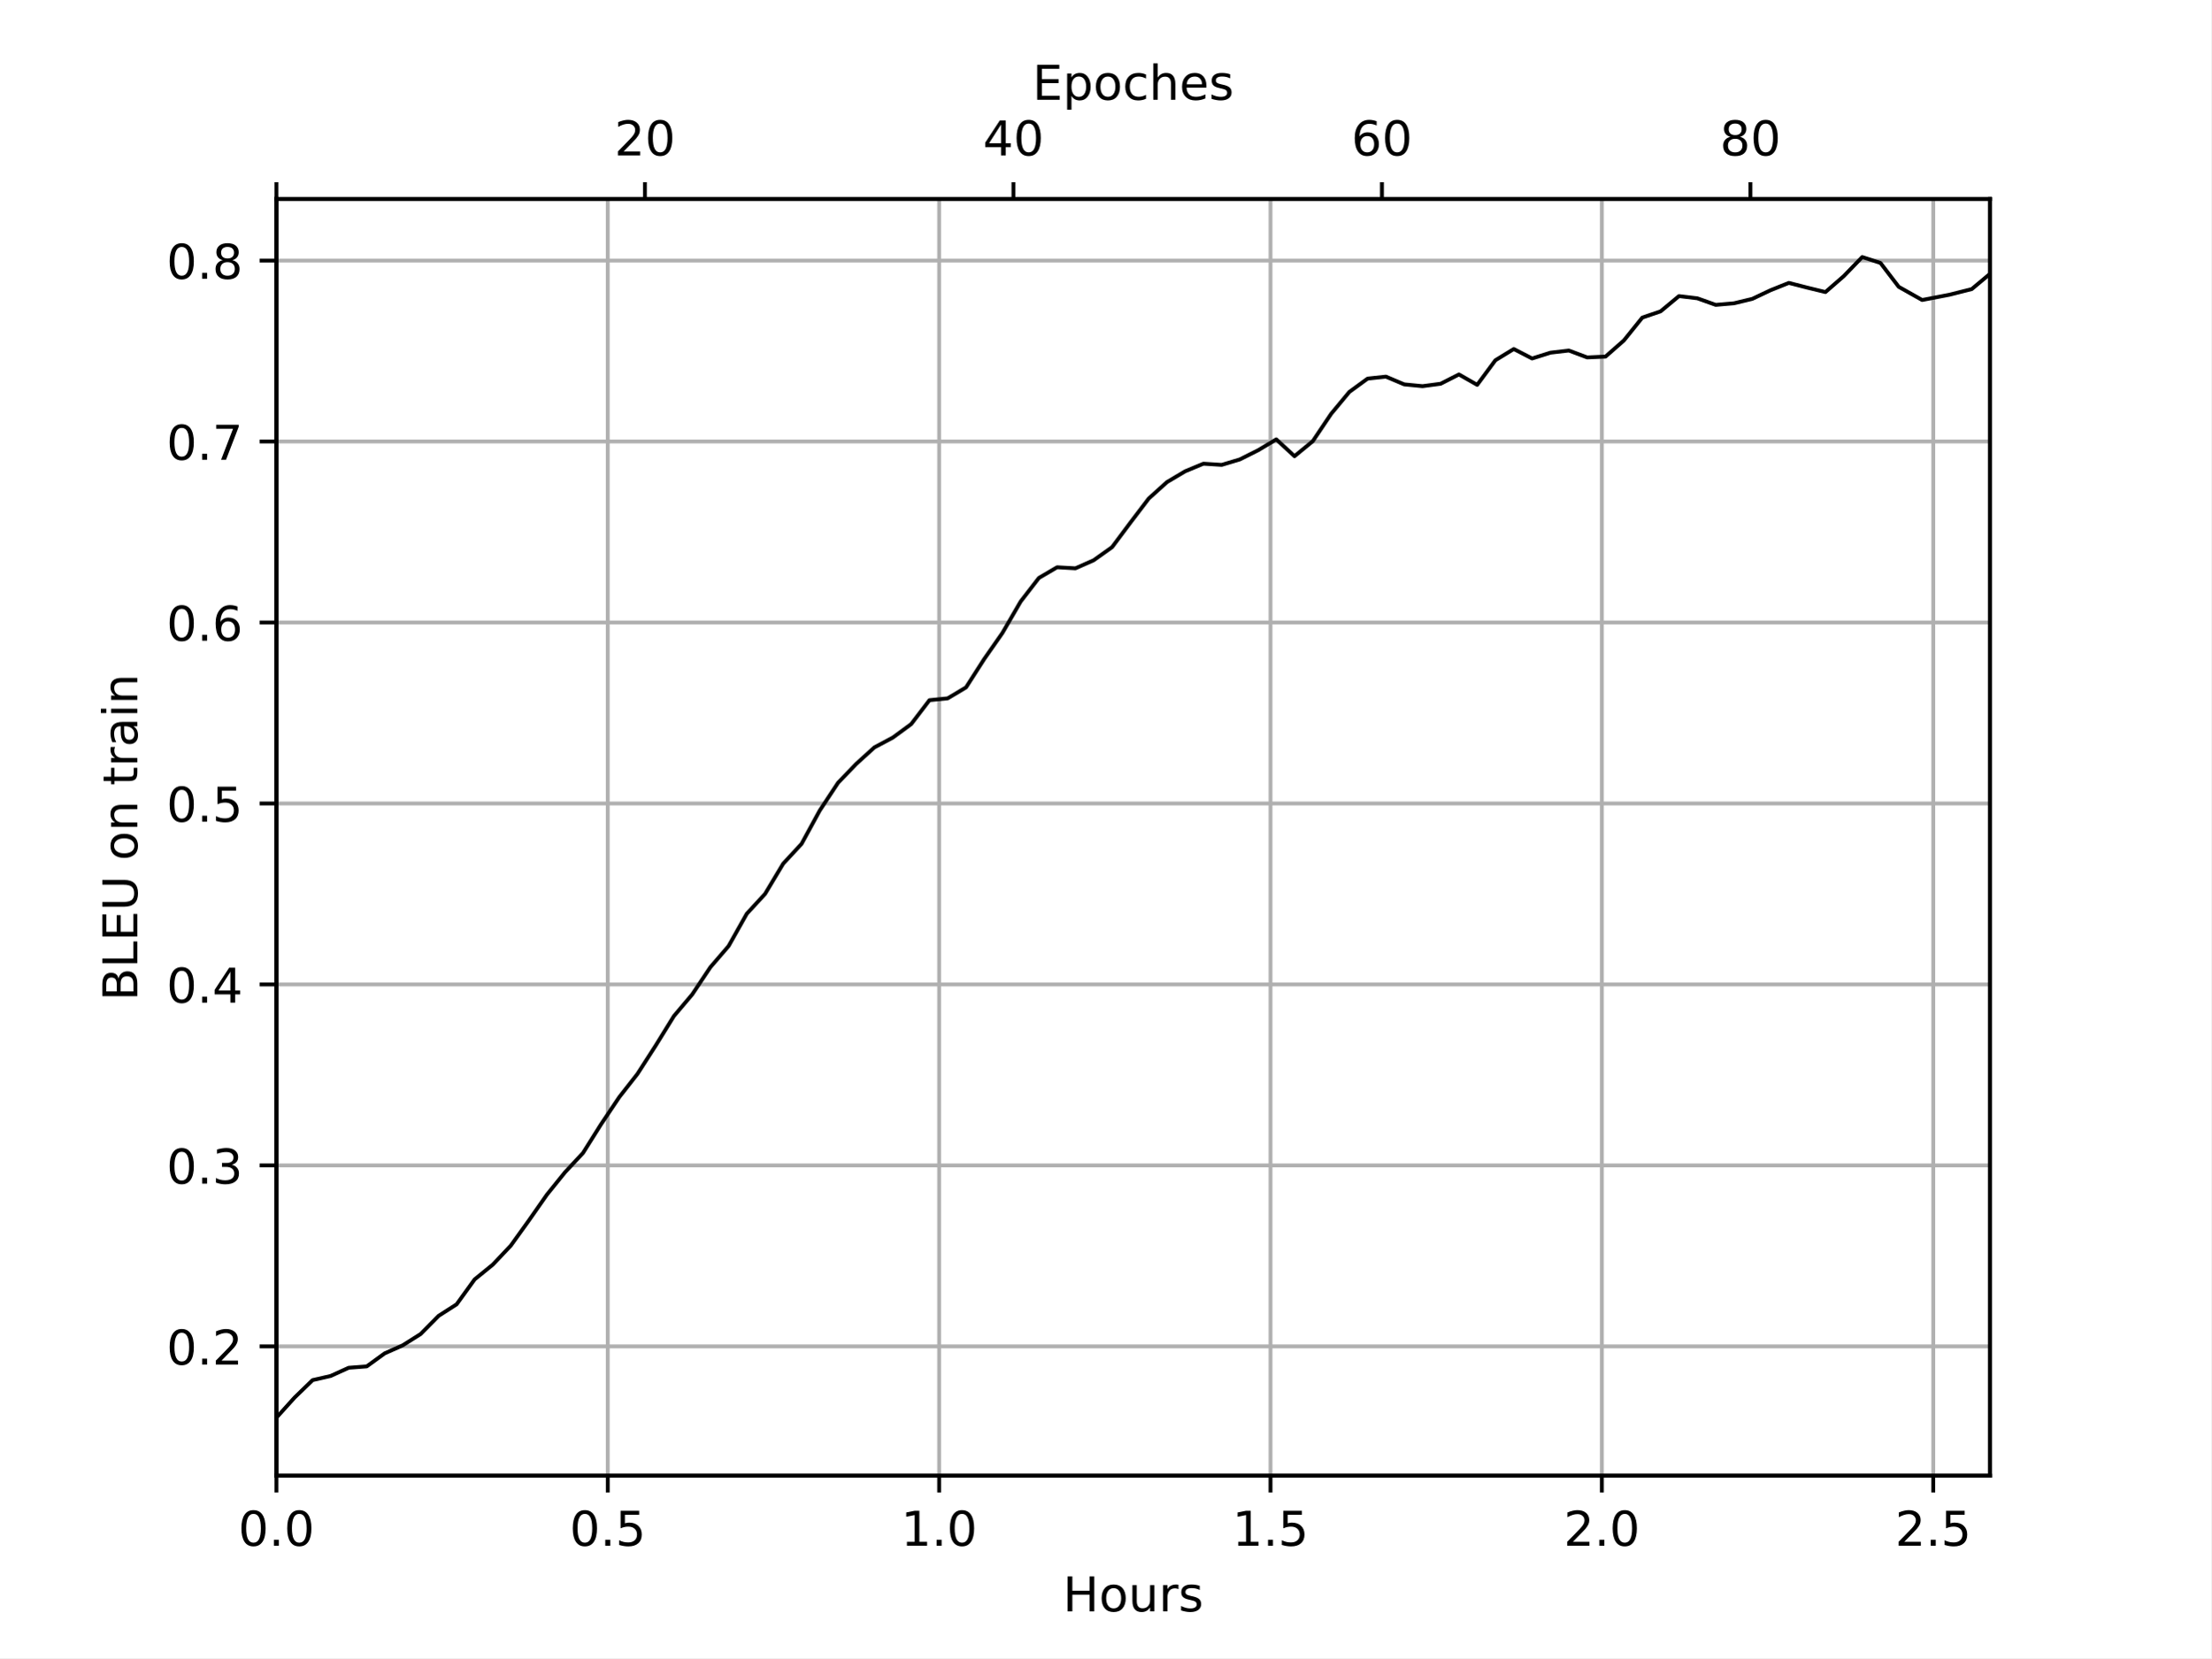
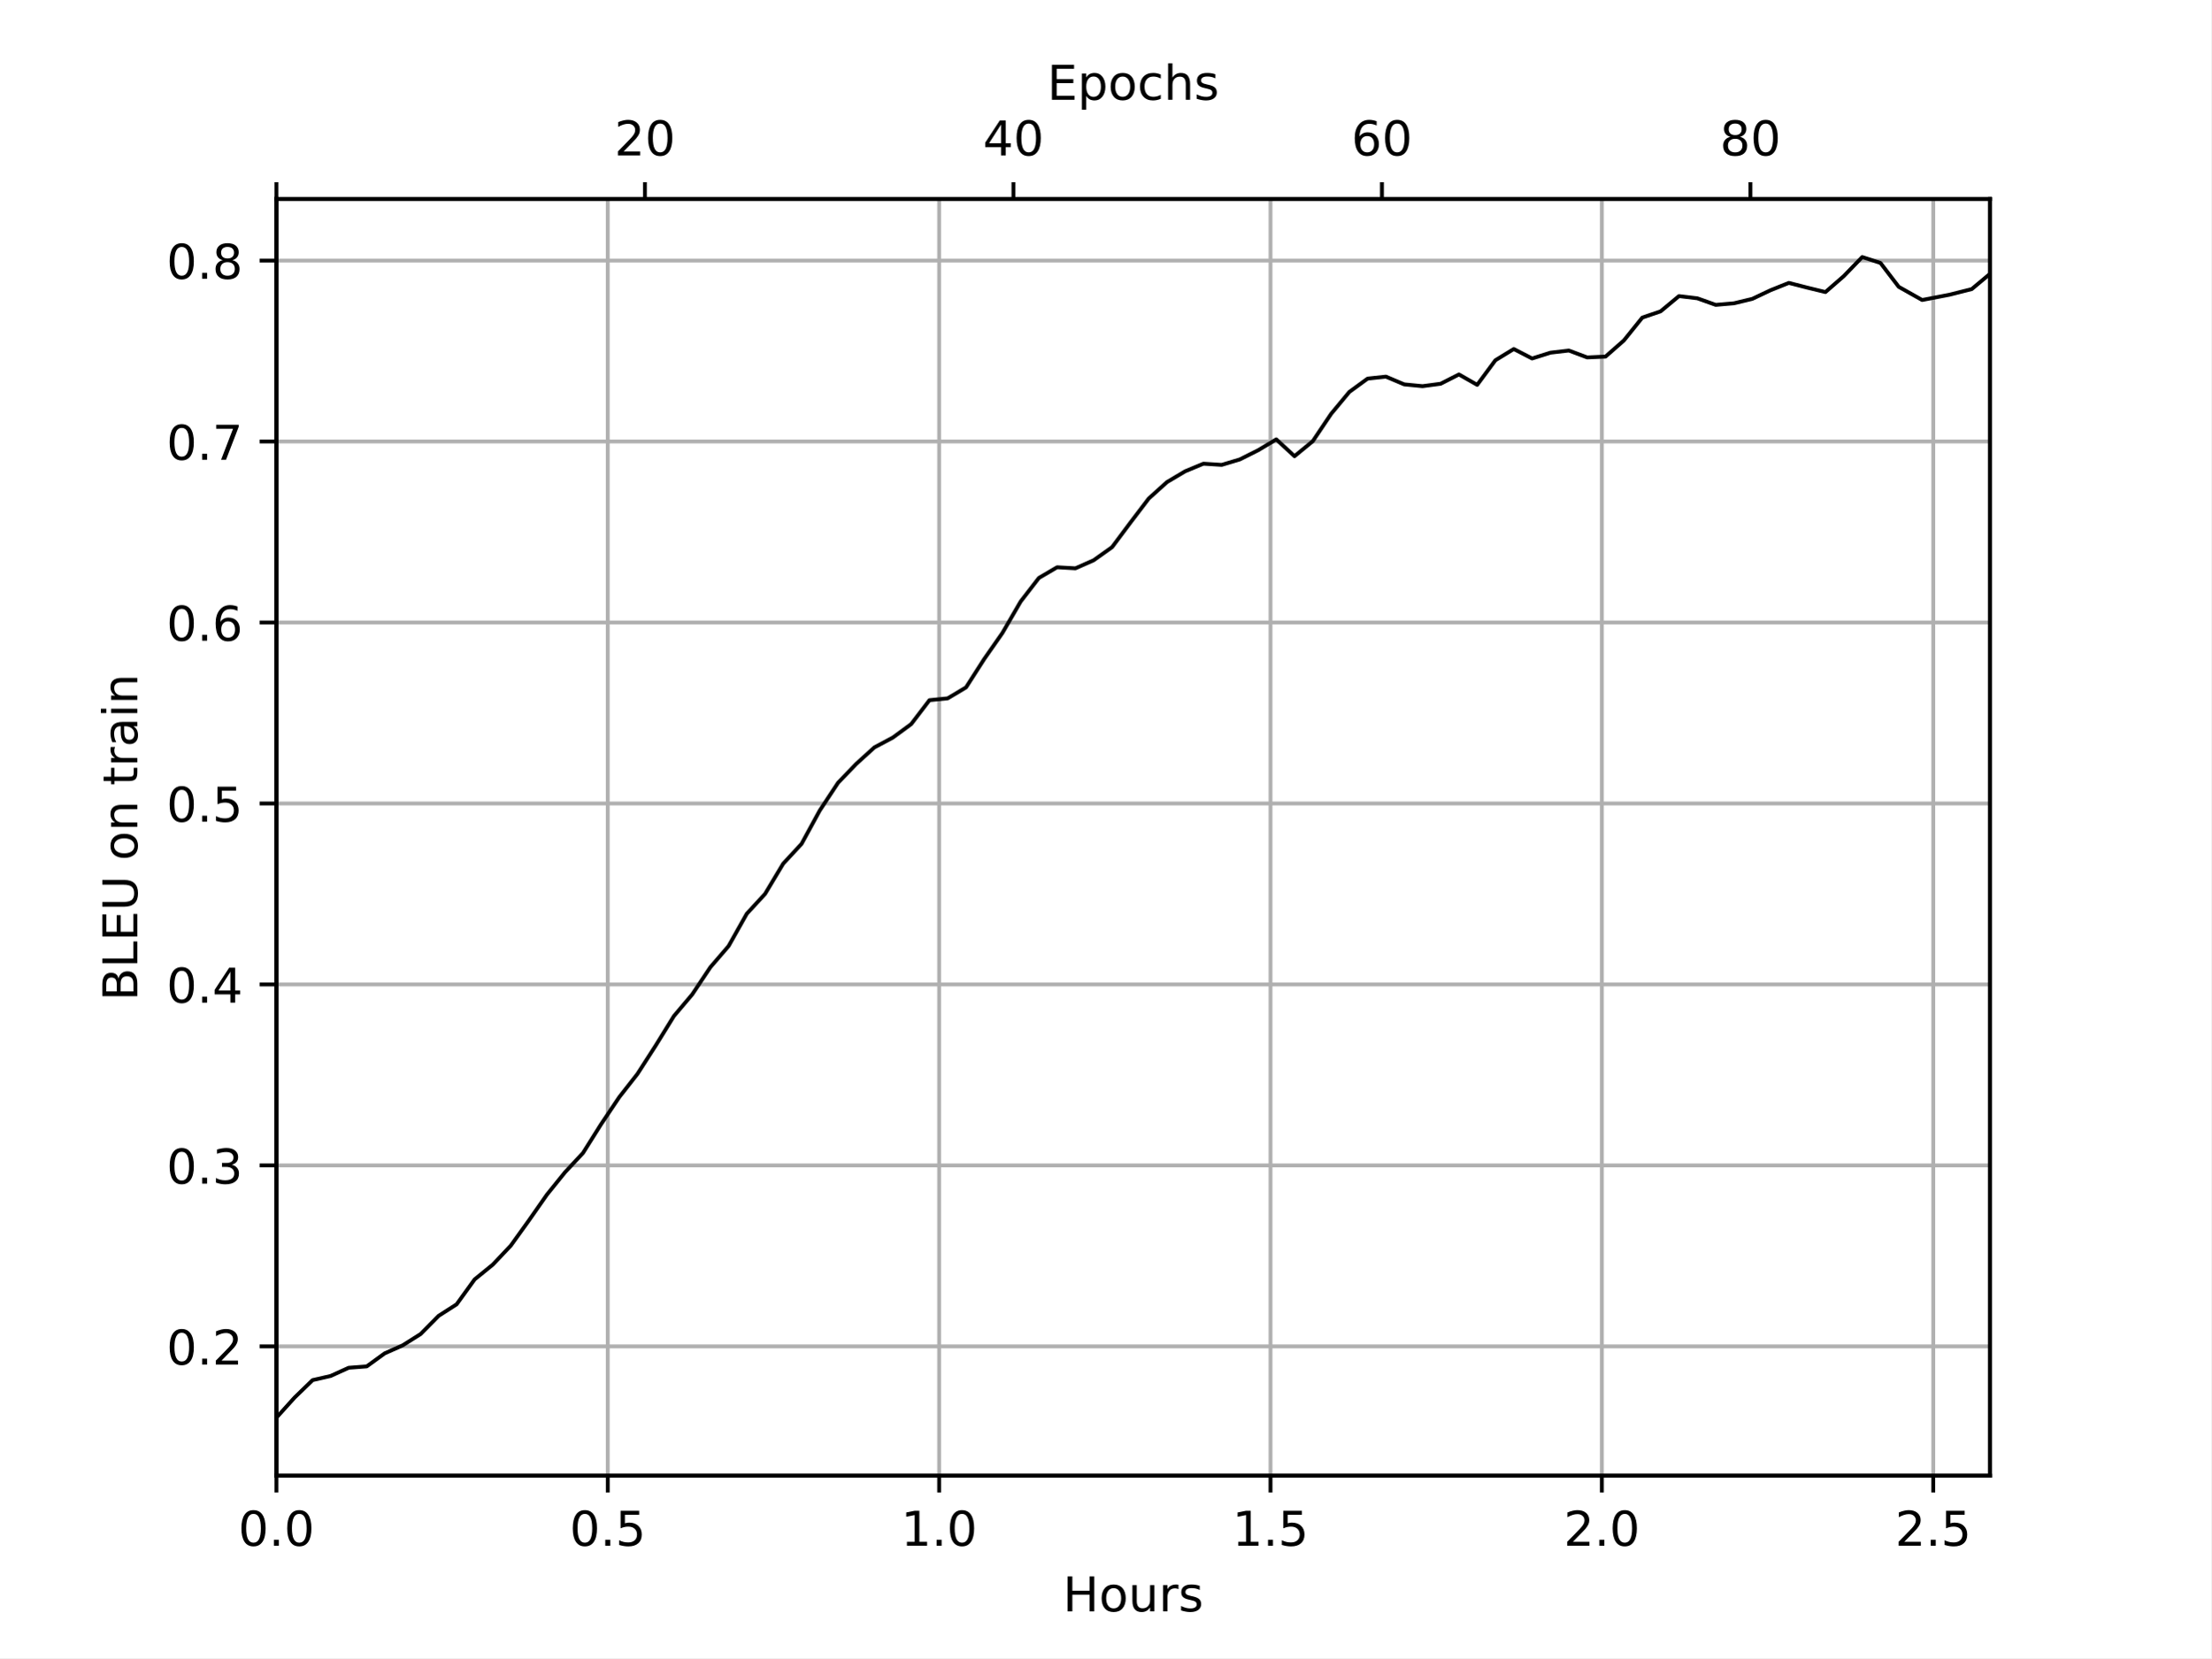
<svg xmlns="http://www.w3.org/2000/svg" xmlns:xlink="http://www.w3.org/1999/xlink" height="345.6pt" version="1.1" viewBox="0 0 460.8 345.6" width="460.8pt">
  <defs>
    <style type="text/css">
*{stroke-linecap:butt;stroke-linejoin:round;}
  </style>
  </defs>
  <g id="figure_1">
    <g id="patch_1">
      <path d="M 0 345.6  L 460.8 345.6  L 460.8 0  L 0 0  z " style="fill:#ffffff;" />
    </g>
    <g id="axes_1">
      <g id="patch_2">
        <path d="M 57.6 307.584  L 414.72 307.584  L 414.72 41.472  L 57.6 41.472  z " style="fill:#ffffff;" />
      </g>
      <g id="matplotlib.axis_1">
        <g id="xtick_1">
          <g id="line2d_1">
-             <path clip-path="url(#ped5e90713d)" d="M 57.6 307.584  L 57.6 41.472  " style="fill:none;stroke:#b0b0b0;stroke-linecap:square;stroke-width:0.8;" />
+             <path clip-path="url(#p76a51affac)" d="M 57.6 307.584  L 57.6 41.472  " style="fill:none;stroke:#b0b0b0;stroke-linecap:square;stroke-width:0.8;" />
          </g>
          <g id="line2d_2">
            <defs>
-               <path d="M 0 0  L 0 3.5  " id="m6fa6a50525" style="stroke:#000000;stroke-width:0.8;" />
-             </defs>
-             <g>
-               <use style="stroke:#000000;stroke-width:0.8;" x="57.6" xlink:href="#m6fa6a50525" y="307.584" />
+               <path d="M 0 0  L 0 3.5  " id="m72b2c414fa" style="stroke:#000000;stroke-width:0.8;" />
+             </defs>
+             <g>
+               <use style="stroke:#000000;stroke-width:0.8;" x="57.6" xlink:href="#m72b2c414fa" y="307.584" />
            </g>
          </g>
          <g id="text_1">
            <defs>
              <path d="M 31.781 66.406  Q 24.172 66.406 20.328 58.906  Q 16.5 51.422 16.5 36.375  Q 16.5 21.391 20.328 13.891  Q 24.172 6.391 31.781 6.391  Q 39.453 6.391 43.281 13.891  Q 47.125 21.391 47.125 36.375  Q 47.125 51.422 43.281 58.906  Q 39.453 66.406 31.781 66.406  z M 31.781 74.219  Q 44.047 74.219 50.516 64.516  Q 56.984 54.828 56.984 36.375  Q 56.984 17.969 50.516 8.266  Q 44.047 -1.422 31.781 -1.422  Q 19.531 -1.422 13.062 8.266  Q 6.594 17.969 6.594 36.375  Q 6.594 54.828 13.062 64.516  Q 19.531 74.219 31.781 74.219  z " id="DejaVuSans-48" />
              <path d="M 10.688 12.406  L 21 12.406  L 21 0  L 10.688 0  z " id="DejaVuSans-46" />
            </defs>
            <g transform="translate(49.64844 322.1824)scale(0.1 -0.1)">
              <use xlink:href="#DejaVuSans-48" />
              <use x="63.623" xlink:href="#DejaVuSans-46" />
              <use x="95.41" xlink:href="#DejaVuSans-48" />
            </g>
          </g>
        </g>
        <g id="xtick_2">
          <g id="line2d_3">
-             <path clip-path="url(#ped5e90713d)" d="M 126.659 307.584  L 126.659 41.472  " style="fill:none;stroke:#b0b0b0;stroke-linecap:square;stroke-width:0.8;" />
+             <path clip-path="url(#p76a51affac)" d="M 126.659 307.584  L 126.659 41.472  " style="fill:none;stroke:#b0b0b0;stroke-linecap:square;stroke-width:0.8;" />
          </g>
          <g id="line2d_4">
            <g>
-               <use style="stroke:#000000;stroke-width:0.8;" x="126.659" xlink:href="#m6fa6a50525" y="307.584" />
+               <use style="stroke:#000000;stroke-width:0.8;" x="126.659" xlink:href="#m72b2c414fa" y="307.584" />
            </g>
          </g>
          <g id="text_2">
            <defs>
              <path d="M 10.797 72.906  L 49.516 72.906  L 49.516 64.594  L 19.828 64.594  L 19.828 46.734  Q 21.969 47.469 24.109 47.828  Q 26.266 48.188 28.422 48.188  Q 40.625 48.188 47.75 41.5  Q 54.891 34.812 54.891 23.391  Q 54.891 11.625 47.562 5.094  Q 40.234 -1.422 26.906 -1.422  Q 22.312 -1.422 17.547 -0.641  Q 12.797 0.141 7.719 1.703  L 7.719 11.625  Q 12.109 9.234 16.797 8.062  Q 21.484 6.891 26.703 6.891  Q 35.156 6.891 40.078 11.328  Q 45.016 15.766 45.016 23.391  Q 45.016 31 40.078 35.438  Q 35.156 39.891 26.703 39.891  Q 22.75 39.891 18.812 39.016  Q 14.891 38.141 10.797 36.281  z " id="DejaVuSans-53" />
            </defs>
            <g transform="translate(118.7079 322.1824)scale(0.1 -0.1)">
              <use xlink:href="#DejaVuSans-48" />
              <use x="63.623" xlink:href="#DejaVuSans-46" />
              <use x="95.41" xlink:href="#DejaVuSans-53" />
            </g>
          </g>
        </g>
        <g id="xtick_3">
          <g id="line2d_5">
-             <path clip-path="url(#ped5e90713d)" d="M 195.719 307.584  L 195.719 41.472  " style="fill:none;stroke:#b0b0b0;stroke-linecap:square;stroke-width:0.8;" />
+             <path clip-path="url(#p76a51affac)" d="M 195.719 307.584  L 195.719 41.472  " style="fill:none;stroke:#b0b0b0;stroke-linecap:square;stroke-width:0.8;" />
          </g>
          <g id="line2d_6">
            <g>
-               <use style="stroke:#000000;stroke-width:0.8;" x="195.719" xlink:href="#m6fa6a50525" y="307.584" />
+               <use style="stroke:#000000;stroke-width:0.8;" x="195.719" xlink:href="#m72b2c414fa" y="307.584" />
            </g>
          </g>
          <g id="text_3">
            <defs>
              <path d="M 12.406 8.297  L 28.516 8.297  L 28.516 63.922  L 10.984 60.406  L 10.984 69.391  L 28.422 72.906  L 38.281 72.906  L 38.281 8.297  L 54.391 8.297  L 54.391 0  L 12.406 0  z " id="DejaVuSans-49" />
            </defs>
            <g transform="translate(187.7674 322.1824)scale(0.1 -0.1)">
              <use xlink:href="#DejaVuSans-49" />
              <use x="63.623" xlink:href="#DejaVuSans-46" />
              <use x="95.41" xlink:href="#DejaVuSans-48" />
            </g>
          </g>
        </g>
        <g id="xtick_4">
          <g id="line2d_7">
-             <path clip-path="url(#ped5e90713d)" d="M 264.778 307.584  L 264.778 41.472  " style="fill:none;stroke:#b0b0b0;stroke-linecap:square;stroke-width:0.8;" />
+             <path clip-path="url(#p76a51affac)" d="M 264.778 307.584  L 264.778 41.472  " style="fill:none;stroke:#b0b0b0;stroke-linecap:square;stroke-width:0.8;" />
          </g>
          <g id="line2d_8">
            <g>
-               <use style="stroke:#000000;stroke-width:0.8;" x="264.778" xlink:href="#m6fa6a50525" y="307.584" />
+               <use style="stroke:#000000;stroke-width:0.8;" x="264.778" xlink:href="#m72b2c414fa" y="307.584" />
            </g>
          </g>
          <g id="text_4">
            <g transform="translate(256.8269 322.1824)scale(0.1 -0.1)">
              <use xlink:href="#DejaVuSans-49" />
              <use x="63.623" xlink:href="#DejaVuSans-46" />
              <use x="95.41" xlink:href="#DejaVuSans-53" />
            </g>
          </g>
        </g>
        <g id="xtick_5">
          <g id="line2d_9">
-             <path clip-path="url(#ped5e90713d)" d="M 333.838 307.584  L 333.838 41.472  " style="fill:none;stroke:#b0b0b0;stroke-linecap:square;stroke-width:0.8;" />
+             <path clip-path="url(#p76a51affac)" d="M 333.838 307.584  L 333.838 41.472  " style="fill:none;stroke:#b0b0b0;stroke-linecap:square;stroke-width:0.8;" />
          </g>
          <g id="line2d_10">
            <g>
-               <use style="stroke:#000000;stroke-width:0.8;" x="333.838" xlink:href="#m6fa6a50525" y="307.584" />
+               <use style="stroke:#000000;stroke-width:0.8;" x="333.838" xlink:href="#m72b2c414fa" y="307.584" />
            </g>
          </g>
          <g id="text_5">
            <defs>
              <path d="M 19.188 8.297  L 53.609 8.297  L 53.609 0  L 7.328 0  L 7.328 8.297  Q 12.938 14.109 22.625 23.891  Q 32.328 33.688 34.812 36.531  Q 39.547 41.844 41.422 45.531  Q 43.312 49.219 43.312 52.781  Q 43.312 58.594 39.234 62.25  Q 35.156 65.922 28.609 65.922  Q 23.969 65.922 18.812 64.312  Q 13.672 62.703 7.812 59.422  L 7.812 69.391  Q 13.766 71.781 18.938 73  Q 24.125 74.219 28.422 74.219  Q 39.75 74.219 46.484 68.547  Q 53.219 62.891 53.219 53.422  Q 53.219 48.922 51.531 44.891  Q 49.859 40.875 45.406 35.406  Q 44.188 33.984 37.641 27.219  Q 31.109 20.453 19.188 8.297  z " id="DejaVuSans-50" />
            </defs>
            <g transform="translate(325.8864 322.1824)scale(0.1 -0.1)">
              <use xlink:href="#DejaVuSans-50" />
              <use x="63.623" xlink:href="#DejaVuSans-46" />
              <use x="95.41" xlink:href="#DejaVuSans-48" />
            </g>
          </g>
        </g>
        <g id="xtick_6">
          <g id="line2d_11">
-             <path clip-path="url(#ped5e90713d)" d="M 402.897 307.584  L 402.897 41.472  " style="fill:none;stroke:#b0b0b0;stroke-linecap:square;stroke-width:0.8;" />
+             <path clip-path="url(#p76a51affac)" d="M 402.897 307.584  L 402.897 41.472  " style="fill:none;stroke:#b0b0b0;stroke-linecap:square;stroke-width:0.8;" />
          </g>
          <g id="line2d_12">
            <g>
-               <use style="stroke:#000000;stroke-width:0.8;" x="402.897" xlink:href="#m6fa6a50525" y="307.584" />
+               <use style="stroke:#000000;stroke-width:0.8;" x="402.897" xlink:href="#m72b2c414fa" y="307.584" />
            </g>
          </g>
          <g id="text_6">
            <g transform="translate(394.9458 322.1824)scale(0.1 -0.1)">
              <use xlink:href="#DejaVuSans-50" />
              <use x="63.623" xlink:href="#DejaVuSans-46" />
              <use x="95.41" xlink:href="#DejaVuSans-53" />
            </g>
          </g>
        </g>
        <g id="text_7">
          <defs>
            <path d="M 9.812 72.906  L 19.672 72.906  L 19.672 43.016  L 55.516 43.016  L 55.516 72.906  L 65.375 72.906  L 65.375 0  L 55.516 0  L 55.516 34.719  L 19.672 34.719  L 19.672 0  L 9.812 0  z " id="DejaVuSans-72" />
            <path d="M 30.609 48.391  Q 23.391 48.391 19.188 42.75  Q 14.984 37.109 14.984 27.297  Q 14.984 17.484 19.156 11.844  Q 23.344 6.203 30.609 6.203  Q 37.797 6.203 41.984 11.859  Q 46.188 17.531 46.188 27.297  Q 46.188 37.016 41.984 42.703  Q 37.797 48.391 30.609 48.391  z M 30.609 56  Q 42.328 56 49.016 48.375  Q 55.719 40.766 55.719 27.297  Q 55.719 13.875 49.016 6.219  Q 42.328 -1.422 30.609 -1.422  Q 18.844 -1.422 12.172 6.219  Q 5.516 13.875 5.516 27.297  Q 5.516 40.766 12.172 48.375  Q 18.844 56 30.609 56  z " id="DejaVuSans-111" />
            <path d="M 8.5 21.578  L 8.5 54.688  L 17.484 54.688  L 17.484 21.922  Q 17.484 14.156 20.5 10.266  Q 23.531 6.391 29.594 6.391  Q 36.859 6.391 41.078 11.031  Q 45.312 15.672 45.312 23.688  L 45.312 54.688  L 54.297 54.688  L 54.297 0  L 45.312 0  L 45.312 8.406  Q 42.047 3.422 37.719 1  Q 33.406 -1.422 27.688 -1.422  Q 18.266 -1.422 13.375 4.438  Q 8.5 10.297 8.5 21.578  z M 31.109 56  z " id="DejaVuSans-117" />
            <path d="M 41.109 46.297  Q 39.594 47.172 37.812 47.578  Q 36.031 48 33.891 48  Q 26.266 48 22.188 43.047  Q 18.109 38.094 18.109 28.812  L 18.109 0  L 9.078 0  L 9.078 54.688  L 18.109 54.688  L 18.109 46.188  Q 20.953 51.172 25.484 53.578  Q 30.031 56 36.531 56  Q 37.453 56 38.578 55.875  Q 39.703 55.766 41.062 55.516  z " id="DejaVuSans-114" />
            <path d="M 44.281 53.078  L 44.281 44.578  Q 40.484 46.531 36.375 47.5  Q 32.281 48.484 27.875 48.484  Q 21.188 48.484 17.844 46.438  Q 14.5 44.391 14.5 40.281  Q 14.5 37.156 16.891 35.375  Q 19.281 33.594 26.516 31.984  L 29.594 31.297  Q 39.156 29.25 43.188 25.516  Q 47.219 21.781 47.219 15.094  Q 47.219 7.469 41.188 3.016  Q 35.156 -1.422 24.609 -1.422  Q 20.219 -1.422 15.453 -0.562  Q 10.688 0.297 5.422 2  L 5.422 11.281  Q 10.406 8.688 15.234 7.391  Q 20.062 6.109 24.812 6.109  Q 31.156 6.109 34.562 8.281  Q 37.984 10.453 37.984 14.406  Q 37.984 18.062 35.516 20.016  Q 33.062 21.969 24.703 23.781  L 21.578 24.516  Q 13.234 26.266 9.516 29.906  Q 5.812 33.547 5.812 39.891  Q 5.812 47.609 11.281 51.797  Q 16.75 56 26.812 56  Q 31.781 56 36.172 55.266  Q 40.578 54.547 44.281 53.078  z " id="DejaVuSans-115" />
          </defs>
          <g transform="translate(221.5116 335.8606)scale(0.1 -0.1)">
            <use xlink:href="#DejaVuSans-72" />
            <use x="75.195" xlink:href="#DejaVuSans-111" />
            <use x="136.377" xlink:href="#DejaVuSans-117" />
            <use x="199.756" xlink:href="#DejaVuSans-114" />
            <use x="240.869" xlink:href="#DejaVuSans-115" />
          </g>
        </g>
      </g>
      <g id="matplotlib.axis_2">
        <g id="ytick_1">
          <g id="line2d_13">
-             <path clip-path="url(#ped5e90713d)" d="M 57.6 280.629  L 414.72 280.629  " style="fill:none;stroke:#b0b0b0;stroke-linecap:square;stroke-width:0.8;" />
+             <path clip-path="url(#p76a51affac)" d="M 57.6 280.629  L 414.72 280.629  " style="fill:none;stroke:#b0b0b0;stroke-linecap:square;stroke-width:0.8;" />
          </g>
          <g id="line2d_14">
            <defs>
-               <path d="M 0 0  L -3.5 0  " id="m9b277a20ab" style="stroke:#000000;stroke-width:0.8;" />
-             </defs>
-             <g>
-               <use style="stroke:#000000;stroke-width:0.8;" x="57.6" xlink:href="#m9b277a20ab" y="280.629" />
+               <path d="M 0 0  L -3.5 0  " id="m3f4df2d74c" style="stroke:#000000;stroke-width:0.8;" />
+             </defs>
+             <g>
+               <use style="stroke:#000000;stroke-width:0.8;" x="57.6" xlink:href="#m3f4df2d74c" y="280.629" />
            </g>
          </g>
          <g id="text_8">
            <g transform="translate(34.69687 284.4281)scale(0.1 -0.1)">
              <use xlink:href="#DejaVuSans-48" />
              <use x="63.623" xlink:href="#DejaVuSans-46" />
              <use x="95.41" xlink:href="#DejaVuSans-50" />
            </g>
          </g>
        </g>
        <g id="ytick_2">
          <g id="line2d_15">
-             <path clip-path="url(#ped5e90713d)" d="M 57.6 242.908  L 414.72 242.908  " style="fill:none;stroke:#b0b0b0;stroke-linecap:square;stroke-width:0.8;" />
+             <path clip-path="url(#p76a51affac)" d="M 57.6 242.908  L 414.72 242.908  " style="fill:none;stroke:#b0b0b0;stroke-linecap:square;stroke-width:0.8;" />
          </g>
          <g id="line2d_16">
            <g>
-               <use style="stroke:#000000;stroke-width:0.8;" x="57.6" xlink:href="#m9b277a20ab" y="242.908" />
+               <use style="stroke:#000000;stroke-width:0.8;" x="57.6" xlink:href="#m3f4df2d74c" y="242.908" />
            </g>
          </g>
          <g id="text_9">
            <defs>
              <path d="M 40.578 39.312  Q 47.656 37.797 51.625 33  Q 55.609 28.219 55.609 21.188  Q 55.609 10.406 48.188 4.484  Q 40.766 -1.422 27.094 -1.422  Q 22.516 -1.422 17.656 -0.516  Q 12.797 0.391 7.625 2.203  L 7.625 11.719  Q 11.719 9.328 16.594 8.109  Q 21.484 6.891 26.812 6.891  Q 36.078 6.891 40.938 10.547  Q 45.797 14.203 45.797 21.188  Q 45.797 27.641 41.281 31.266  Q 36.766 34.906 28.719 34.906  L 20.219 34.906  L 20.219 43.016  L 29.109 43.016  Q 36.375 43.016 40.234 45.922  Q 44.094 48.828 44.094 54.297  Q 44.094 59.906 40.109 62.906  Q 36.141 65.922 28.719 65.922  Q 24.656 65.922 20.016 65.031  Q 15.375 64.156 9.812 62.312  L 9.812 71.094  Q 15.438 72.656 20.344 73.438  Q 25.25 74.219 29.594 74.219  Q 40.828 74.219 47.359 69.109  Q 53.906 64.016 53.906 55.328  Q 53.906 49.266 50.438 45.094  Q 46.969 40.922 40.578 39.312  z " id="DejaVuSans-51" />
            </defs>
            <g transform="translate(34.69687 246.7069)scale(0.1 -0.1)">
              <use xlink:href="#DejaVuSans-48" />
              <use x="63.623" xlink:href="#DejaVuSans-46" />
              <use x="95.41" xlink:href="#DejaVuSans-51" />
            </g>
          </g>
        </g>
        <g id="ytick_3">
          <g id="line2d_17">
-             <path clip-path="url(#ped5e90713d)" d="M 57.6 205.187  L 414.72 205.187  " style="fill:none;stroke:#b0b0b0;stroke-linecap:square;stroke-width:0.8;" />
+             <path clip-path="url(#p76a51affac)" d="M 57.6 205.187  L 414.72 205.187  " style="fill:none;stroke:#b0b0b0;stroke-linecap:square;stroke-width:0.8;" />
          </g>
          <g id="line2d_18">
            <g>
-               <use style="stroke:#000000;stroke-width:0.8;" x="57.6" xlink:href="#m9b277a20ab" y="205.187" />
+               <use style="stroke:#000000;stroke-width:0.8;" x="57.6" xlink:href="#m3f4df2d74c" y="205.187" />
            </g>
          </g>
          <g id="text_10">
            <defs>
              <path d="M 37.797 64.312  L 12.891 25.391  L 37.797 25.391  z M 35.203 72.906  L 47.609 72.906  L 47.609 25.391  L 58.016 25.391  L 58.016 17.188  L 47.609 17.188  L 47.609 0  L 37.797 0  L 37.797 17.188  L 4.891 17.188  L 4.891 26.703  z " id="DejaVuSans-52" />
            </defs>
            <g transform="translate(34.69687 208.9857)scale(0.1 -0.1)">
              <use xlink:href="#DejaVuSans-48" />
              <use x="63.623" xlink:href="#DejaVuSans-46" />
              <use x="95.41" xlink:href="#DejaVuSans-52" />
            </g>
          </g>
        </g>
        <g id="ytick_4">
          <g id="line2d_19">
-             <path clip-path="url(#ped5e90713d)" d="M 57.6 167.465  L 414.72 167.465  " style="fill:none;stroke:#b0b0b0;stroke-linecap:square;stroke-width:0.8;" />
+             <path clip-path="url(#p76a51affac)" d="M 57.6 167.465  L 414.72 167.465  " style="fill:none;stroke:#b0b0b0;stroke-linecap:square;stroke-width:0.8;" />
          </g>
          <g id="line2d_20">
            <g>
-               <use style="stroke:#000000;stroke-width:0.8;" x="57.6" xlink:href="#m9b277a20ab" y="167.465" />
+               <use style="stroke:#000000;stroke-width:0.8;" x="57.6" xlink:href="#m3f4df2d74c" y="167.465" />
            </g>
          </g>
          <g id="text_11">
            <g transform="translate(34.69687 171.2646)scale(0.1 -0.1)">
              <use xlink:href="#DejaVuSans-48" />
              <use x="63.623" xlink:href="#DejaVuSans-46" />
              <use x="95.41" xlink:href="#DejaVuSans-53" />
            </g>
          </g>
        </g>
        <g id="ytick_5">
          <g id="line2d_21">
-             <path clip-path="url(#ped5e90713d)" d="M 57.6 129.744  L 414.72 129.744  " style="fill:none;stroke:#b0b0b0;stroke-linecap:square;stroke-width:0.8;" />
+             <path clip-path="url(#p76a51affac)" d="M 57.6 129.744  L 414.72 129.744  " style="fill:none;stroke:#b0b0b0;stroke-linecap:square;stroke-width:0.8;" />
          </g>
          <g id="line2d_22">
            <g>
-               <use style="stroke:#000000;stroke-width:0.8;" x="57.6" xlink:href="#m9b277a20ab" y="129.744" />
+               <use style="stroke:#000000;stroke-width:0.8;" x="57.6" xlink:href="#m3f4df2d74c" y="129.744" />
            </g>
          </g>
          <g id="text_12">
            <defs>
              <path d="M 33.016 40.375  Q 26.375 40.375 22.484 35.828  Q 18.609 31.297 18.609 23.391  Q 18.609 15.531 22.484 10.953  Q 26.375 6.391 33.016 6.391  Q 39.656 6.391 43.531 10.953  Q 47.406 15.531 47.406 23.391  Q 47.406 31.297 43.531 35.828  Q 39.656 40.375 33.016 40.375  z M 52.594 71.297  L 52.594 62.312  Q 48.875 64.062 45.094 64.984  Q 41.312 65.922 37.594 65.922  Q 27.828 65.922 22.672 59.328  Q 17.531 52.734 16.797 39.406  Q 19.672 43.656 24.016 45.922  Q 28.375 48.188 33.594 48.188  Q 44.578 48.188 50.953 41.516  Q 57.328 34.859 57.328 23.391  Q 57.328 12.156 50.688 5.359  Q 44.047 -1.422 33.016 -1.422  Q 20.359 -1.422 13.672 8.266  Q 6.984 17.969 6.984 36.375  Q 6.984 53.656 15.188 63.938  Q 23.391 74.219 37.203 74.219  Q 40.922 74.219 44.703 73.484  Q 48.484 72.75 52.594 71.297  z " id="DejaVuSans-54" />
            </defs>
            <g transform="translate(34.69687 133.5434)scale(0.1 -0.1)">
              <use xlink:href="#DejaVuSans-48" />
              <use x="63.623" xlink:href="#DejaVuSans-46" />
              <use x="95.41" xlink:href="#DejaVuSans-54" />
            </g>
          </g>
        </g>
        <g id="ytick_6">
          <g id="line2d_23">
-             <path clip-path="url(#ped5e90713d)" d="M 57.6 92.023  L 414.72 92.023  " style="fill:none;stroke:#b0b0b0;stroke-linecap:square;stroke-width:0.8;" />
+             <path clip-path="url(#p76a51affac)" d="M 57.6 92.023  L 414.72 92.023  " style="fill:none;stroke:#b0b0b0;stroke-linecap:square;stroke-width:0.8;" />
          </g>
          <g id="line2d_24">
            <g>
-               <use style="stroke:#000000;stroke-width:0.8;" x="57.6" xlink:href="#m9b277a20ab" y="92.023" />
+               <use style="stroke:#000000;stroke-width:0.8;" x="57.6" xlink:href="#m3f4df2d74c" y="92.023" />
            </g>
          </g>
          <g id="text_13">
            <defs>
              <path d="M 8.203 72.906  L 55.078 72.906  L 55.078 68.703  L 28.609 0  L 18.312 0  L 43.219 64.594  L 8.203 64.594  z " id="DejaVuSans-55" />
            </defs>
            <g transform="translate(34.69687 95.82228)scale(0.1 -0.1)">
              <use xlink:href="#DejaVuSans-48" />
              <use x="63.623" xlink:href="#DejaVuSans-46" />
              <use x="95.41" xlink:href="#DejaVuSans-55" />
            </g>
          </g>
        </g>
        <g id="ytick_7">
          <g id="line2d_25">
-             <path clip-path="url(#ped5e90713d)" d="M 57.6 54.302  L 414.72 54.302  " style="fill:none;stroke:#b0b0b0;stroke-linecap:square;stroke-width:0.8;" />
+             <path clip-path="url(#p76a51affac)" d="M 57.6 54.302  L 414.72 54.302  " style="fill:none;stroke:#b0b0b0;stroke-linecap:square;stroke-width:0.8;" />
          </g>
          <g id="line2d_26">
            <g>
-               <use style="stroke:#000000;stroke-width:0.8;" x="57.6" xlink:href="#m9b277a20ab" y="54.302" />
+               <use style="stroke:#000000;stroke-width:0.8;" x="57.6" xlink:href="#m3f4df2d74c" y="54.302" />
            </g>
          </g>
          <g id="text_14">
            <defs>
              <path d="M 31.781 34.625  Q 24.75 34.625 20.719 30.859  Q 16.703 27.094 16.703 20.516  Q 16.703 13.922 20.719 10.156  Q 24.75 6.391 31.781 6.391  Q 38.812 6.391 42.859 10.172  Q 46.922 13.969 46.922 20.516  Q 46.922 27.094 42.891 30.859  Q 38.875 34.625 31.781 34.625  z M 21.922 38.812  Q 15.578 40.375 12.031 44.719  Q 8.5 49.078 8.5 55.328  Q 8.5 64.062 14.719 69.141  Q 20.953 74.219 31.781 74.219  Q 42.672 74.219 48.875 69.141  Q 55.078 64.062 55.078 55.328  Q 55.078 49.078 51.531 44.719  Q 48 40.375 41.703 38.812  Q 48.828 37.156 52.797 32.312  Q 56.781 27.484 56.781 20.516  Q 56.781 9.906 50.312 4.234  Q 43.844 -1.422 31.781 -1.422  Q 19.734 -1.422 13.25 4.234  Q 6.781 9.906 6.781 20.516  Q 6.781 27.484 10.781 32.312  Q 14.797 37.156 21.922 38.812  z M 18.312 54.391  Q 18.312 48.734 21.844 45.562  Q 25.391 42.391 31.781 42.391  Q 38.141 42.391 41.719 45.562  Q 45.312 48.734 45.312 54.391  Q 45.312 60.062 41.719 63.234  Q 38.141 66.406 31.781 66.406  Q 25.391 66.406 21.844 63.234  Q 18.312 60.062 18.312 54.391  z " id="DejaVuSans-56" />
            </defs>
            <g transform="translate(34.69687 58.10113)scale(0.1 -0.1)">
              <use xlink:href="#DejaVuSans-48" />
              <use x="63.623" xlink:href="#DejaVuSans-46" />
              <use x="95.41" xlink:href="#DejaVuSans-56" />
            </g>
          </g>
        </g>
        <g id="text_15">
          <defs>
            <path d="M 19.672 34.812  L 19.672 8.109  L 35.5 8.109  Q 43.453 8.109 47.281 11.406  Q 51.125 14.703 51.125 21.484  Q 51.125 28.328 47.281 31.562  Q 43.453 34.812 35.5 34.812  z M 19.672 64.797  L 19.672 42.828  L 34.281 42.828  Q 41.5 42.828 45.031 45.531  Q 48.578 48.25 48.578 53.812  Q 48.578 59.328 45.031 62.062  Q 41.5 64.797 34.281 64.797  z M 9.812 72.906  L 35.016 72.906  Q 46.297 72.906 52.391 68.219  Q 58.5 63.531 58.5 54.891  Q 58.5 48.188 55.375 44.234  Q 52.25 40.281 46.188 39.312  Q 53.469 37.75 57.5 32.781  Q 61.531 27.828 61.531 20.406  Q 61.531 10.641 54.891 5.312  Q 48.25 0 35.984 0  L 9.812 0  z " id="DejaVuSans-66" />
            <path d="M 9.812 72.906  L 19.672 72.906  L 19.672 8.297  L 55.172 8.297  L 55.172 0  L 9.812 0  z " id="DejaVuSans-76" />
            <path d="M 9.812 72.906  L 55.906 72.906  L 55.906 64.594  L 19.672 64.594  L 19.672 43.016  L 54.391 43.016  L 54.391 34.719  L 19.672 34.719  L 19.672 8.297  L 56.781 8.297  L 56.781 0  L 9.812 0  z " id="DejaVuSans-69" />
            <path d="M 8.688 72.906  L 18.609 72.906  L 18.609 28.609  Q 18.609 16.891 22.844 11.734  Q 27.094 6.594 36.625 6.594  Q 46.094 6.594 50.344 11.734  Q 54.594 16.891 54.594 28.609  L 54.594 72.906  L 64.5 72.906  L 64.5 27.391  Q 64.5 13.141 57.438 5.859  Q 50.391 -1.422 36.625 -1.422  Q 22.797 -1.422 15.734 5.859  Q 8.688 13.141 8.688 27.391  z " id="DejaVuSans-85" />
            <path id="DejaVuSans-32" />
            <path d="M 54.891 33.016  L 54.891 0  L 45.906 0  L 45.906 32.719  Q 45.906 40.484 42.875 44.328  Q 39.844 48.188 33.797 48.188  Q 26.516 48.188 22.312 43.547  Q 18.109 38.922 18.109 30.906  L 18.109 0  L 9.078 0  L 9.078 54.688  L 18.109 54.688  L 18.109 46.188  Q 21.344 51.125 25.703 53.562  Q 30.078 56 35.797 56  Q 45.219 56 50.047 50.172  Q 54.891 44.344 54.891 33.016  z " id="DejaVuSans-110" />
            <path d="M 18.312 70.219  L 18.312 54.688  L 36.812 54.688  L 36.812 47.703  L 18.312 47.703  L 18.312 18.016  Q 18.312 11.328 20.141 9.422  Q 21.969 7.516 27.594 7.516  L 36.812 7.516  L 36.812 0  L 27.594 0  Q 17.188 0 13.234 3.875  Q 9.281 7.766 9.281 18.016  L 9.281 47.703  L 2.688 47.703  L 2.688 54.688  L 9.281 54.688  L 9.281 70.219  z " id="DejaVuSans-116" />
            <path d="M 34.281 27.484  Q 23.391 27.484 19.188 25  Q 14.984 22.516 14.984 16.5  Q 14.984 11.719 18.141 8.906  Q 21.297 6.109 26.703 6.109  Q 34.188 6.109 38.703 11.406  Q 43.219 16.703 43.219 25.484  L 43.219 27.484  z M 52.203 31.203  L 52.203 0  L 43.219 0  L 43.219 8.297  Q 40.141 3.328 35.547 0.953  Q 30.953 -1.422 24.312 -1.422  Q 15.922 -1.422 10.953 3.297  Q 6 8.016 6 15.922  Q 6 25.141 12.172 29.828  Q 18.359 34.516 30.609 34.516  L 43.219 34.516  L 43.219 35.406  Q 43.219 41.609 39.141 45  Q 35.062 48.391 27.688 48.391  Q 23 48.391 18.547 47.266  Q 14.109 46.141 10.016 43.891  L 10.016 52.203  Q 14.938 54.109 19.578 55.047  Q 24.219 56 28.609 56  Q 40.484 56 46.344 49.844  Q 52.203 43.703 52.203 31.203  z " id="DejaVuSans-97" />
            <path d="M 9.422 54.688  L 18.406 54.688  L 18.406 0  L 9.422 0  z M 9.422 75.984  L 18.406 75.984  L 18.406 64.594  L 9.422 64.594  z " id="DejaVuSans-105" />
          </defs>
          <g transform="translate(28.61719 208.6069)rotate(-90)scale(0.1 -0.1)">
            <use xlink:href="#DejaVuSans-66" />
            <use x="68.604" xlink:href="#DejaVuSans-76" />
            <use x="124.316" xlink:href="#DejaVuSans-69" />
            <use x="187.5" xlink:href="#DejaVuSans-85" />
            <use x="260.693" xlink:href="#DejaVuSans-32" />
            <use x="292.48" xlink:href="#DejaVuSans-111" />
            <use x="353.662" xlink:href="#DejaVuSans-110" />
            <use x="417.041" xlink:href="#DejaVuSans-32" />
            <use x="448.828" xlink:href="#DejaVuSans-116" />
            <use x="488.037" xlink:href="#DejaVuSans-114" />
            <use x="529.15" xlink:href="#DejaVuSans-97" />
            <use x="590.43" xlink:href="#DejaVuSans-105" />
            <use x="618.213" xlink:href="#DejaVuSans-110" />
          </g>
        </g>
      </g>
      <g id="line2d_27">
-         <path clip-path="url(#ped5e90713d)" d="M 57.6 295.488  L 61.371 291.315  L 65.134 287.665  L 68.894 286.802  L 72.667 285.089  L 76.42 284.804  L 80.148 282.095  L 83.895 280.427  L 87.639 278.07  L 91.393 274.277  L 95.146 271.871  L 98.899 266.681  L 102.686 263.597  L 106.433 259.641  L 110.196 254.41  L 113.973 249.004  L 117.726 244.361  L 121.487 240.325  L 125.25 234.341  L 129.055 228.67  L 132.839 223.841  L 136.639 217.933  L 140.435 211.788  L 144.245 207.283  L 148.038 201.6  L 151.835 197.189  L 155.619 190.461  L 159.431 186.324  L 163.216 180.012  L 167.042 175.887  L 170.844 168.918  L 174.644 163.159  L 178.44 159.213  L 182.225 155.777  L 186.068 153.731  L 189.898 150.918  L 193.697 145.938  L 197.497 145.556  L 201.323 143.271  L 205.099 137.377  L 208.892 131.946  L 212.714 125.364  L 216.509 120.455  L 220.301 118.233  L 224.125 118.451  L 227.92 116.771  L 231.764 114.036  L 235.606 108.891  L 239.404 103.901  L 243.204 100.474  L 246.997 98.224  L 250.797 96.644  L 254.604 96.889  L 258.38 95.754  L 262.185 93.846  L 265.977 91.575  L 269.783 95.082  L 273.596 91.946  L 277.419 86.25  L 281.213 81.681  L 285.019 78.908  L 288.826 78.499  L 292.632 80.107  L 296.458 80.486  L 300.242 79.978  L 304.048 78.041  L 307.855 80.211  L 311.651 75.081  L 315.477 72.74  L 319.298 74.712  L 323.138 73.5  L 326.952 73.054  L 330.772 74.492  L 334.607 74.315  L 338.434 70.95  L 342.27 66.185  L 346.081 64.886  L 349.911 61.708  L 353.74 62.173  L 357.561 63.539  L 361.369 63.209  L 365.178 62.29  L 368.995 60.484  L 372.804 58.959  L 376.633 59.944  L 380.433 60.87  L 384.277 57.525  L 388.101 53.568  L 391.899 54.801  L 395.701 59.775  L 400.577 62.523  L 406.256 61.428  L 410.923 60.248  L 414.72 57.073  " style="fill:none;stroke:#000000;stroke-linecap:square;stroke-width:0.8;" />
+         <path clip-path="url(#p76a51affac)" d="M 57.6 295.488  L 61.371 291.315  L 65.134 287.665  L 68.894 286.802  L 72.667 285.089  L 76.42 284.804  L 80.148 282.095  L 83.895 280.427  L 87.639 278.07  L 91.393 274.277  L 95.146 271.871  L 98.899 266.681  L 102.686 263.597  L 106.433 259.641  L 110.196 254.41  L 113.973 249.004  L 117.726 244.361  L 121.487 240.325  L 125.25 234.341  L 129.055 228.67  L 132.839 223.841  L 136.639 217.933  L 140.435 211.788  L 144.245 207.283  L 148.038 201.6  L 151.835 197.189  L 155.619 190.461  L 159.431 186.324  L 163.216 180.012  L 167.042 175.887  L 170.844 168.918  L 174.644 163.159  L 178.44 159.213  L 182.225 155.777  L 186.068 153.731  L 189.898 150.918  L 193.697 145.938  L 197.497 145.556  L 201.323 143.271  L 205.099 137.377  L 208.892 131.946  L 212.714 125.364  L 216.509 120.455  L 220.301 118.233  L 224.125 118.451  L 227.92 116.771  L 231.764 114.036  L 235.606 108.891  L 239.404 103.901  L 243.204 100.474  L 246.997 98.224  L 250.797 96.644  L 254.604 96.889  L 258.38 95.754  L 262.185 93.846  L 265.977 91.575  L 269.783 95.082  L 273.596 91.946  L 277.419 86.25  L 281.213 81.681  L 285.019 78.908  L 288.826 78.499  L 292.632 80.107  L 296.458 80.486  L 300.242 79.978  L 304.048 78.041  L 307.855 80.211  L 311.651 75.081  L 315.477 72.74  L 319.298 74.712  L 323.138 73.5  L 326.952 73.054  L 330.772 74.492  L 334.607 74.315  L 338.434 70.95  L 342.27 66.185  L 346.081 64.886  L 349.911 61.708  L 353.74 62.173  L 357.561 63.539  L 361.369 63.209  L 365.178 62.29  L 368.995 60.484  L 372.804 58.959  L 376.633 59.944  L 380.433 60.87  L 384.277 57.525  L 388.101 53.568  L 391.899 54.801  L 395.701 59.775  L 400.577 62.523  L 406.256 61.428  L 410.923 60.248  L 414.72 57.073  " style="fill:none;stroke:#000000;stroke-linecap:square;stroke-width:0.8;" />
      </g>
      <g id="patch_3">
        <path d="M 57.6 307.584  L 57.6 41.472  " style="fill:none;stroke:#000000;stroke-linecap:square;stroke-linejoin:miter;stroke-width:0.8;" />
      </g>
      <g id="patch_4">
        <path d="M 414.72 307.584  L 414.72 41.472  " style="fill:none;stroke:#000000;stroke-linecap:square;stroke-linejoin:miter;stroke-width:0.8;" />
      </g>
      <g id="patch_5">
        <path d="M 57.6 307.584  L 414.72 307.584  " style="fill:none;stroke:#000000;stroke-linecap:square;stroke-linejoin:miter;stroke-width:0.8;" />
      </g>
      <g id="patch_6">
        <path d="M 57.6 41.472  L 414.72 41.472  " style="fill:none;stroke:#000000;stroke-linecap:square;stroke-linejoin:miter;stroke-width:0.8;" />
      </g>
    </g>
    <g id="axes_2">
      <g id="matplotlib.axis_3">
        <g id="xtick_7">
          <g id="line2d_28">
            <defs>
-               <path d="M 0 0  L 0 -3.5  " id="m455ba0cf2c" style="stroke:#000000;stroke-width:0.8;" />
-             </defs>
-             <g>
-               <use style="stroke:#000000;stroke-width:0.8;" x="57.6" xlink:href="#m455ba0cf2c" y="41.472" />
+               <path d="M 0 0  L 0 -3.5  " id="m6576fa3e75" style="stroke:#000000;stroke-width:0.8;" />
+             </defs>
+             <g>
+               <use style="stroke:#000000;stroke-width:0.8;" x="57.6" xlink:href="#m6576fa3e75" y="41.472" />
            </g>
          </g>
        </g>
        <g id="xtick_8">
          <g id="line2d_29">
            <g>
-               <use style="stroke:#000000;stroke-width:0.8;" x="134.4" xlink:href="#m455ba0cf2c" y="41.472" />
+               <use style="stroke:#000000;stroke-width:0.8;" x="134.4" xlink:href="#m6576fa3e75" y="41.472" />
            </g>
          </g>
          <g id="text_16">
            <g transform="translate(128.0375 32.39231)scale(0.1 -0.1)">
              <use xlink:href="#DejaVuSans-50" />
              <use x="63.623" xlink:href="#DejaVuSans-48" />
            </g>
          </g>
        </g>
        <g id="xtick_9">
          <g id="line2d_30">
            <g>
-               <use style="stroke:#000000;stroke-width:0.8;" x="211.2" xlink:href="#m455ba0cf2c" y="41.472" />
+               <use style="stroke:#000000;stroke-width:0.8;" x="211.2" xlink:href="#m6576fa3e75" y="41.472" />
            </g>
          </g>
          <g id="text_17">
            <g transform="translate(204.8375 32.39231)scale(0.1 -0.1)">
              <use xlink:href="#DejaVuSans-52" />
              <use x="63.623" xlink:href="#DejaVuSans-48" />
            </g>
          </g>
        </g>
        <g id="xtick_10">
          <g id="line2d_31">
            <g>
-               <use style="stroke:#000000;stroke-width:0.8;" x="288" xlink:href="#m455ba0cf2c" y="41.472" />
+               <use style="stroke:#000000;stroke-width:0.8;" x="288" xlink:href="#m6576fa3e75" y="41.472" />
            </g>
          </g>
          <g id="text_18">
            <g transform="translate(281.6375 32.39231)scale(0.1 -0.1)">
              <use xlink:href="#DejaVuSans-54" />
              <use x="63.623" xlink:href="#DejaVuSans-48" />
            </g>
          </g>
        </g>
        <g id="xtick_11">
          <g id="line2d_32">
            <g>
-               <use style="stroke:#000000;stroke-width:0.8;" x="364.8" xlink:href="#m455ba0cf2c" y="41.472" />
+               <use style="stroke:#000000;stroke-width:0.8;" x="364.8" xlink:href="#m6576fa3e75" y="41.472" />
            </g>
          </g>
          <g id="text_19">
            <g transform="translate(358.4375 32.39231)scale(0.1 -0.1)">
              <use xlink:href="#DejaVuSans-56" />
              <use x="63.623" xlink:href="#DejaVuSans-48" />
            </g>
          </g>
        </g>
        <g id="text_20">
          <defs>
            <path d="M 18.109 8.203  L 18.109 -20.797  L 9.078 -20.797  L 9.078 54.688  L 18.109 54.688  L 18.109 46.391  Q 20.953 51.266 25.266 53.625  Q 29.594 56 35.594 56  Q 45.562 56 51.781 48.094  Q 58.016 40.188 58.016 27.297  Q 58.016 14.406 51.781 6.484  Q 45.562 -1.422 35.594 -1.422  Q 29.594 -1.422 25.266 0.953  Q 20.953 3.328 18.109 8.203  z M 48.688 27.297  Q 48.688 37.203 44.609 42.844  Q 40.531 48.484 33.406 48.484  Q 26.266 48.484 22.188 42.844  Q 18.109 37.203 18.109 27.297  Q 18.109 17.391 22.188 11.75  Q 26.266 6.109 33.406 6.109  Q 40.531 6.109 44.609 11.75  Q 48.688 17.391 48.688 27.297  z " id="DejaVuSans-112" />
            <path d="M 48.781 52.594  L 48.781 44.188  Q 44.969 46.297 41.141 47.344  Q 37.312 48.391 33.406 48.391  Q 24.656 48.391 19.812 42.844  Q 14.984 37.312 14.984 27.297  Q 14.984 17.281 19.812 11.734  Q 24.656 6.203 33.406 6.203  Q 37.312 6.203 41.141 7.25  Q 44.969 8.297 48.781 10.406  L 48.781 2.094  Q 45.016 0.344 40.984 -0.531  Q 36.969 -1.422 32.422 -1.422  Q 20.062 -1.422 12.781 6.344  Q 5.516 14.109 5.516 27.297  Q 5.516 40.672 12.859 48.328  Q 20.219 56 33.016 56  Q 37.156 56 41.109 55.141  Q 45.062 54.297 48.781 52.594  z " id="DejaVuSans-99" />
            <path d="M 54.891 33.016  L 54.891 0  L 45.906 0  L 45.906 32.719  Q 45.906 40.484 42.875 44.328  Q 39.844 48.188 33.797 48.188  Q 26.516 48.188 22.312 43.547  Q 18.109 38.922 18.109 30.906  L 18.109 0  L 9.078 0  L 9.078 75.984  L 18.109 75.984  L 18.109 46.188  Q 21.344 51.125 25.703 53.562  Q 30.078 56 35.797 56  Q 45.219 56 50.047 50.172  Q 54.891 44.344 54.891 33.016  z " id="DejaVuSans-104" />
-             <path d="M 56.203 29.594  L 56.203 25.203  L 14.891 25.203  Q 15.484 15.922 20.484 11.062  Q 25.484 6.203 34.422 6.203  Q 39.594 6.203 44.453 7.469  Q 49.312 8.734 54.109 11.281  L 54.109 2.781  Q 49.266 0.734 44.188 -0.344  Q 39.109 -1.422 33.891 -1.422  Q 20.797 -1.422 13.156 6.188  Q 5.516 13.812 5.516 26.812  Q 5.516 40.234 12.766 48.109  Q 20.016 56 32.328 56  Q 43.359 56 49.781 48.891  Q 56.203 41.797 56.203 29.594  z M 47.219 32.234  Q 47.125 39.594 43.094 43.984  Q 39.062 48.391 32.422 48.391  Q 24.906 48.391 20.391 44.141  Q 15.875 39.891 15.188 32.172  z " id="DejaVuSans-101" />
          </defs>
-           <g transform="translate(215.1678 20.79387)scale(0.1 -0.1)">
+           <g transform="translate(218.2444 20.79387)scale(0.1 -0.1)">
            <use xlink:href="#DejaVuSans-69" />
            <use x="63.184" xlink:href="#DejaVuSans-112" />
            <use x="126.66" xlink:href="#DejaVuSans-111" />
            <use x="187.842" xlink:href="#DejaVuSans-99" />
            <use x="242.822" xlink:href="#DejaVuSans-104" />
-             <use x="306.201" xlink:href="#DejaVuSans-101" />
-             <use x="367.725" xlink:href="#DejaVuSans-115" />
+             <use x="306.201" xlink:href="#DejaVuSans-115" />
          </g>
        </g>
      </g>
      <g id="patch_7">
        <path d="M 57.6 307.584  L 57.6 41.472  " style="fill:none;stroke:#000000;stroke-linecap:square;stroke-linejoin:miter;stroke-width:0.8;" />
      </g>
      <g id="patch_8">
        <path d="M 414.72 307.584  L 414.72 41.472  " style="fill:none;stroke:#000000;stroke-linecap:square;stroke-linejoin:miter;stroke-width:0.8;" />
      </g>
      <g id="patch_9">
        <path d="M 57.6 307.584  L 414.72 307.584  " style="fill:none;stroke:#000000;stroke-linecap:square;stroke-linejoin:miter;stroke-width:0.8;" />
      </g>
      <g id="patch_10">
        <path d="M 57.6 41.472  L 414.72 41.472  " style="fill:none;stroke:#000000;stroke-linecap:square;stroke-linejoin:miter;stroke-width:0.8;" />
      </g>
    </g>
  </g>
  <defs>
-     <clipPath id="ped5e90713d">
+     <clipPath id="p76a51affac">
      <rect height="266.112" width="357.12" x="57.6" y="41.472" />
    </clipPath>
  </defs>
</svg>
